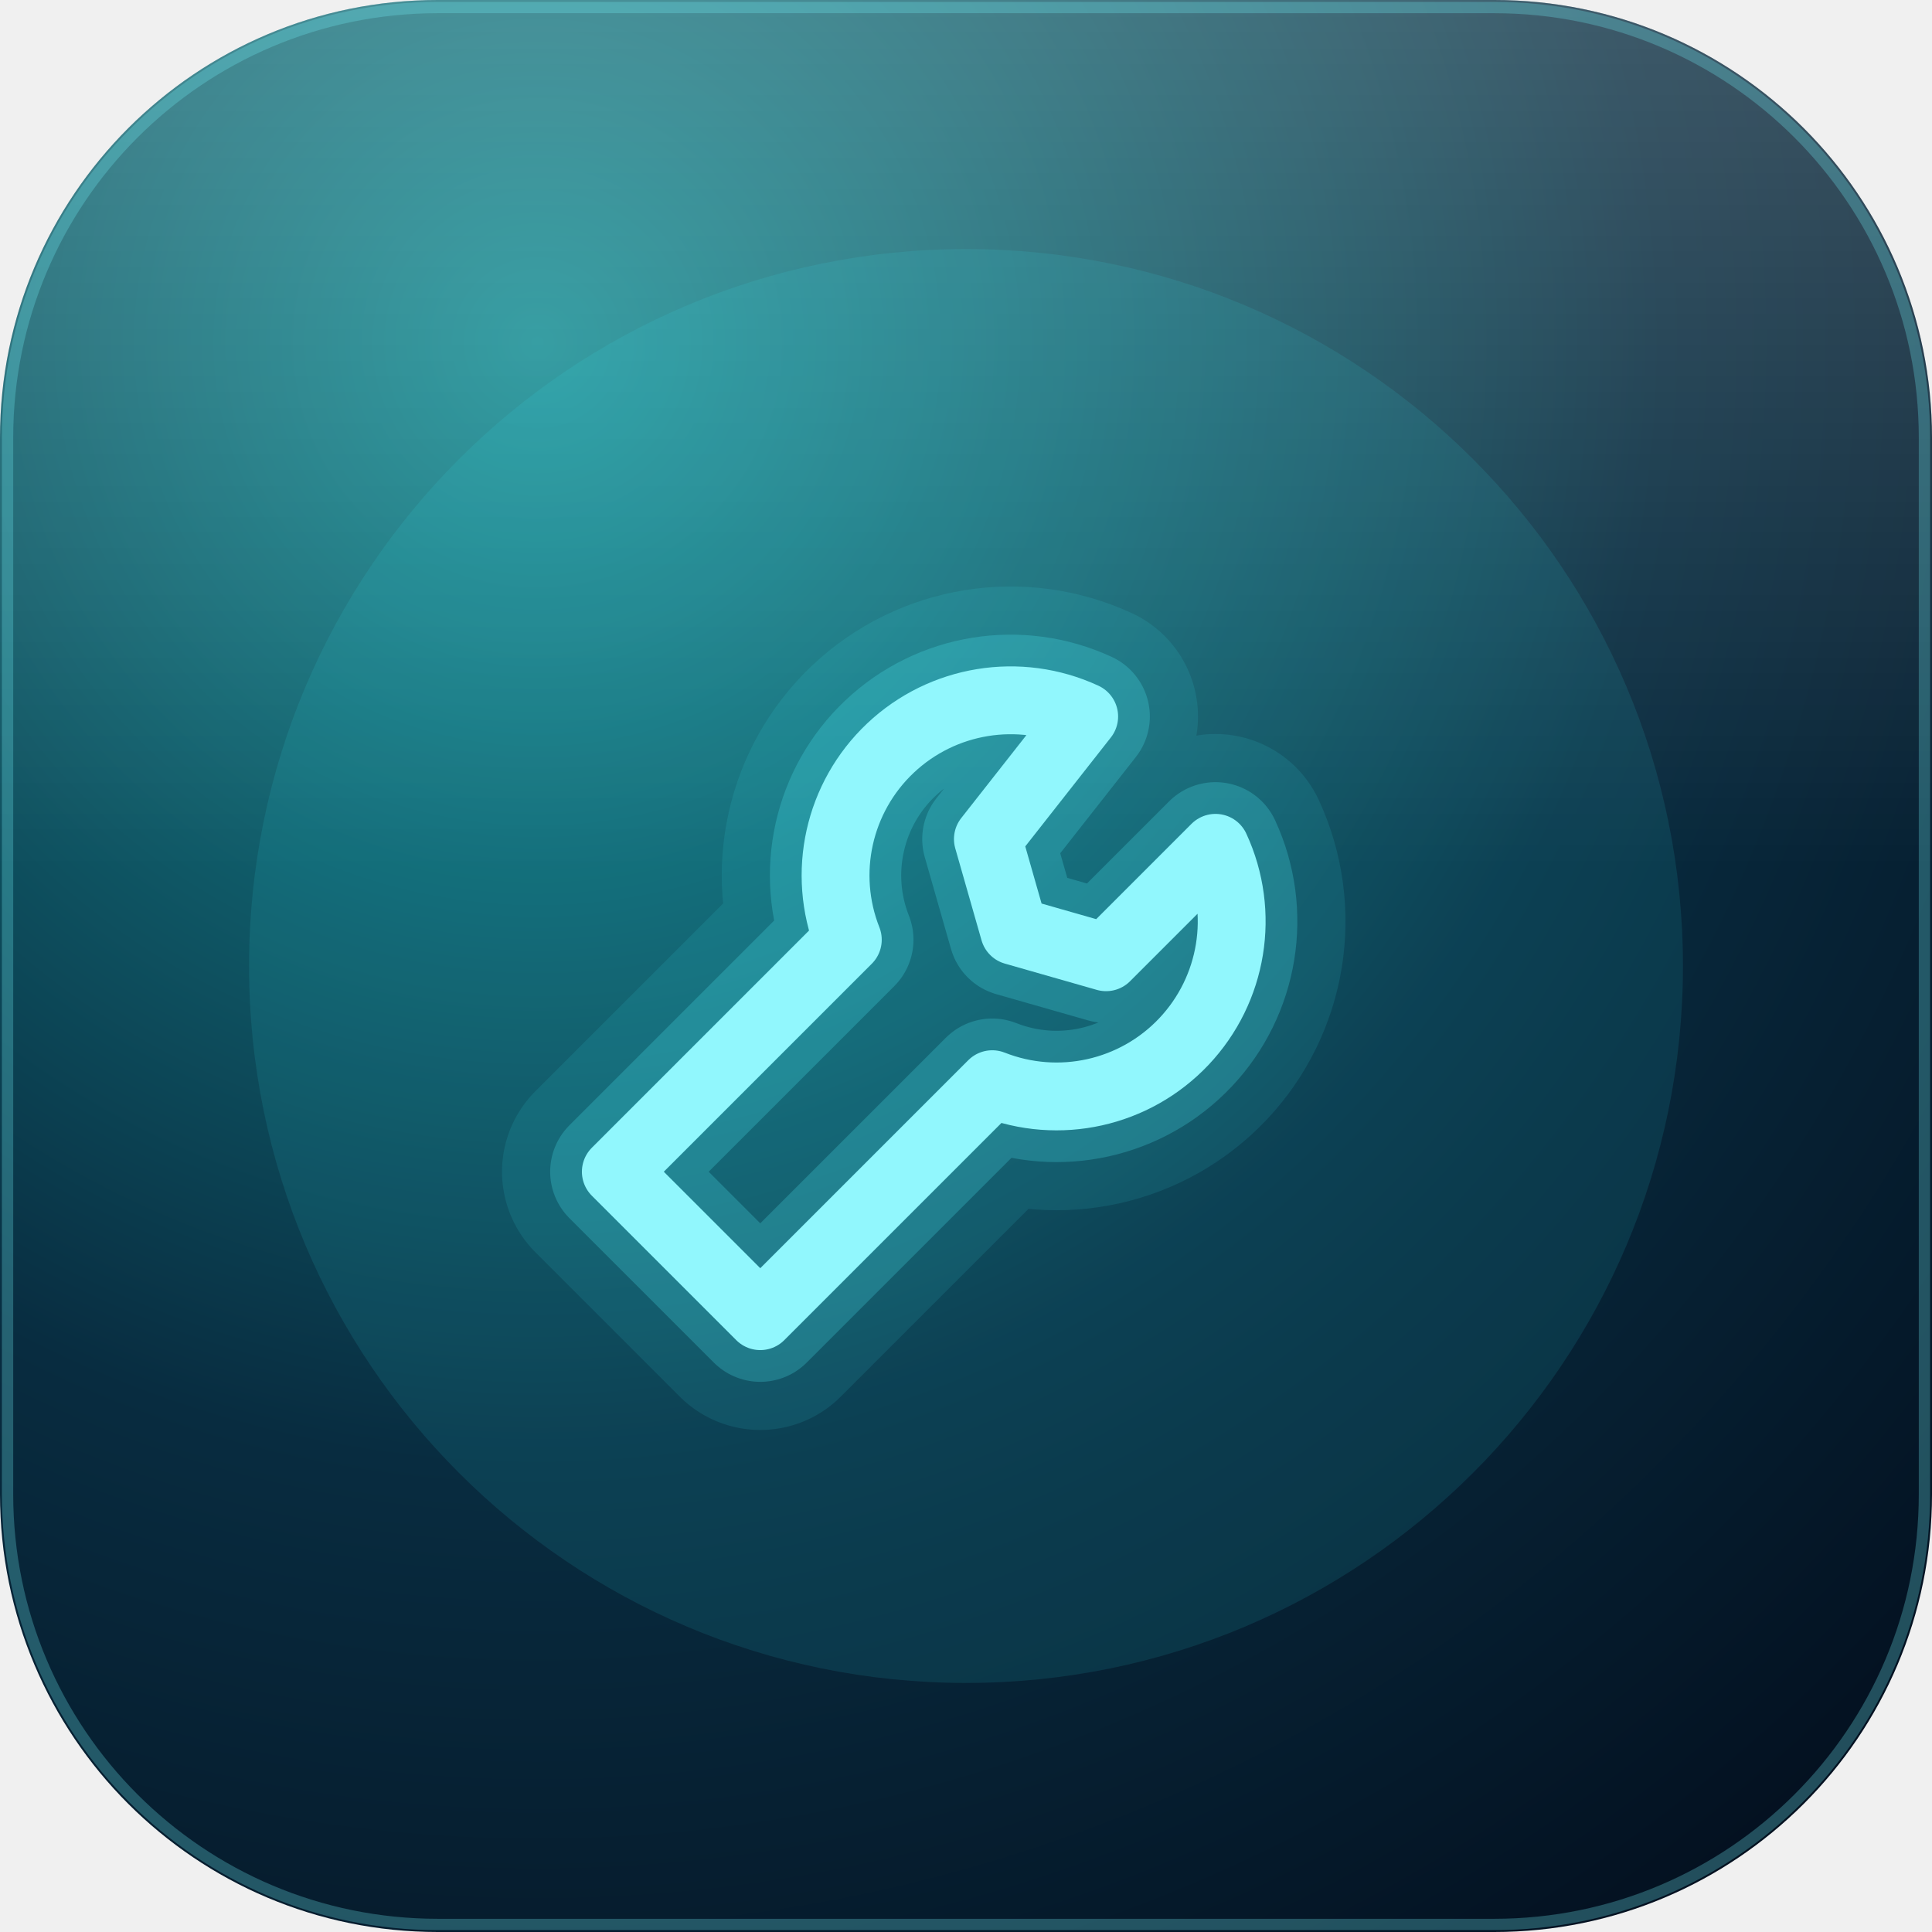
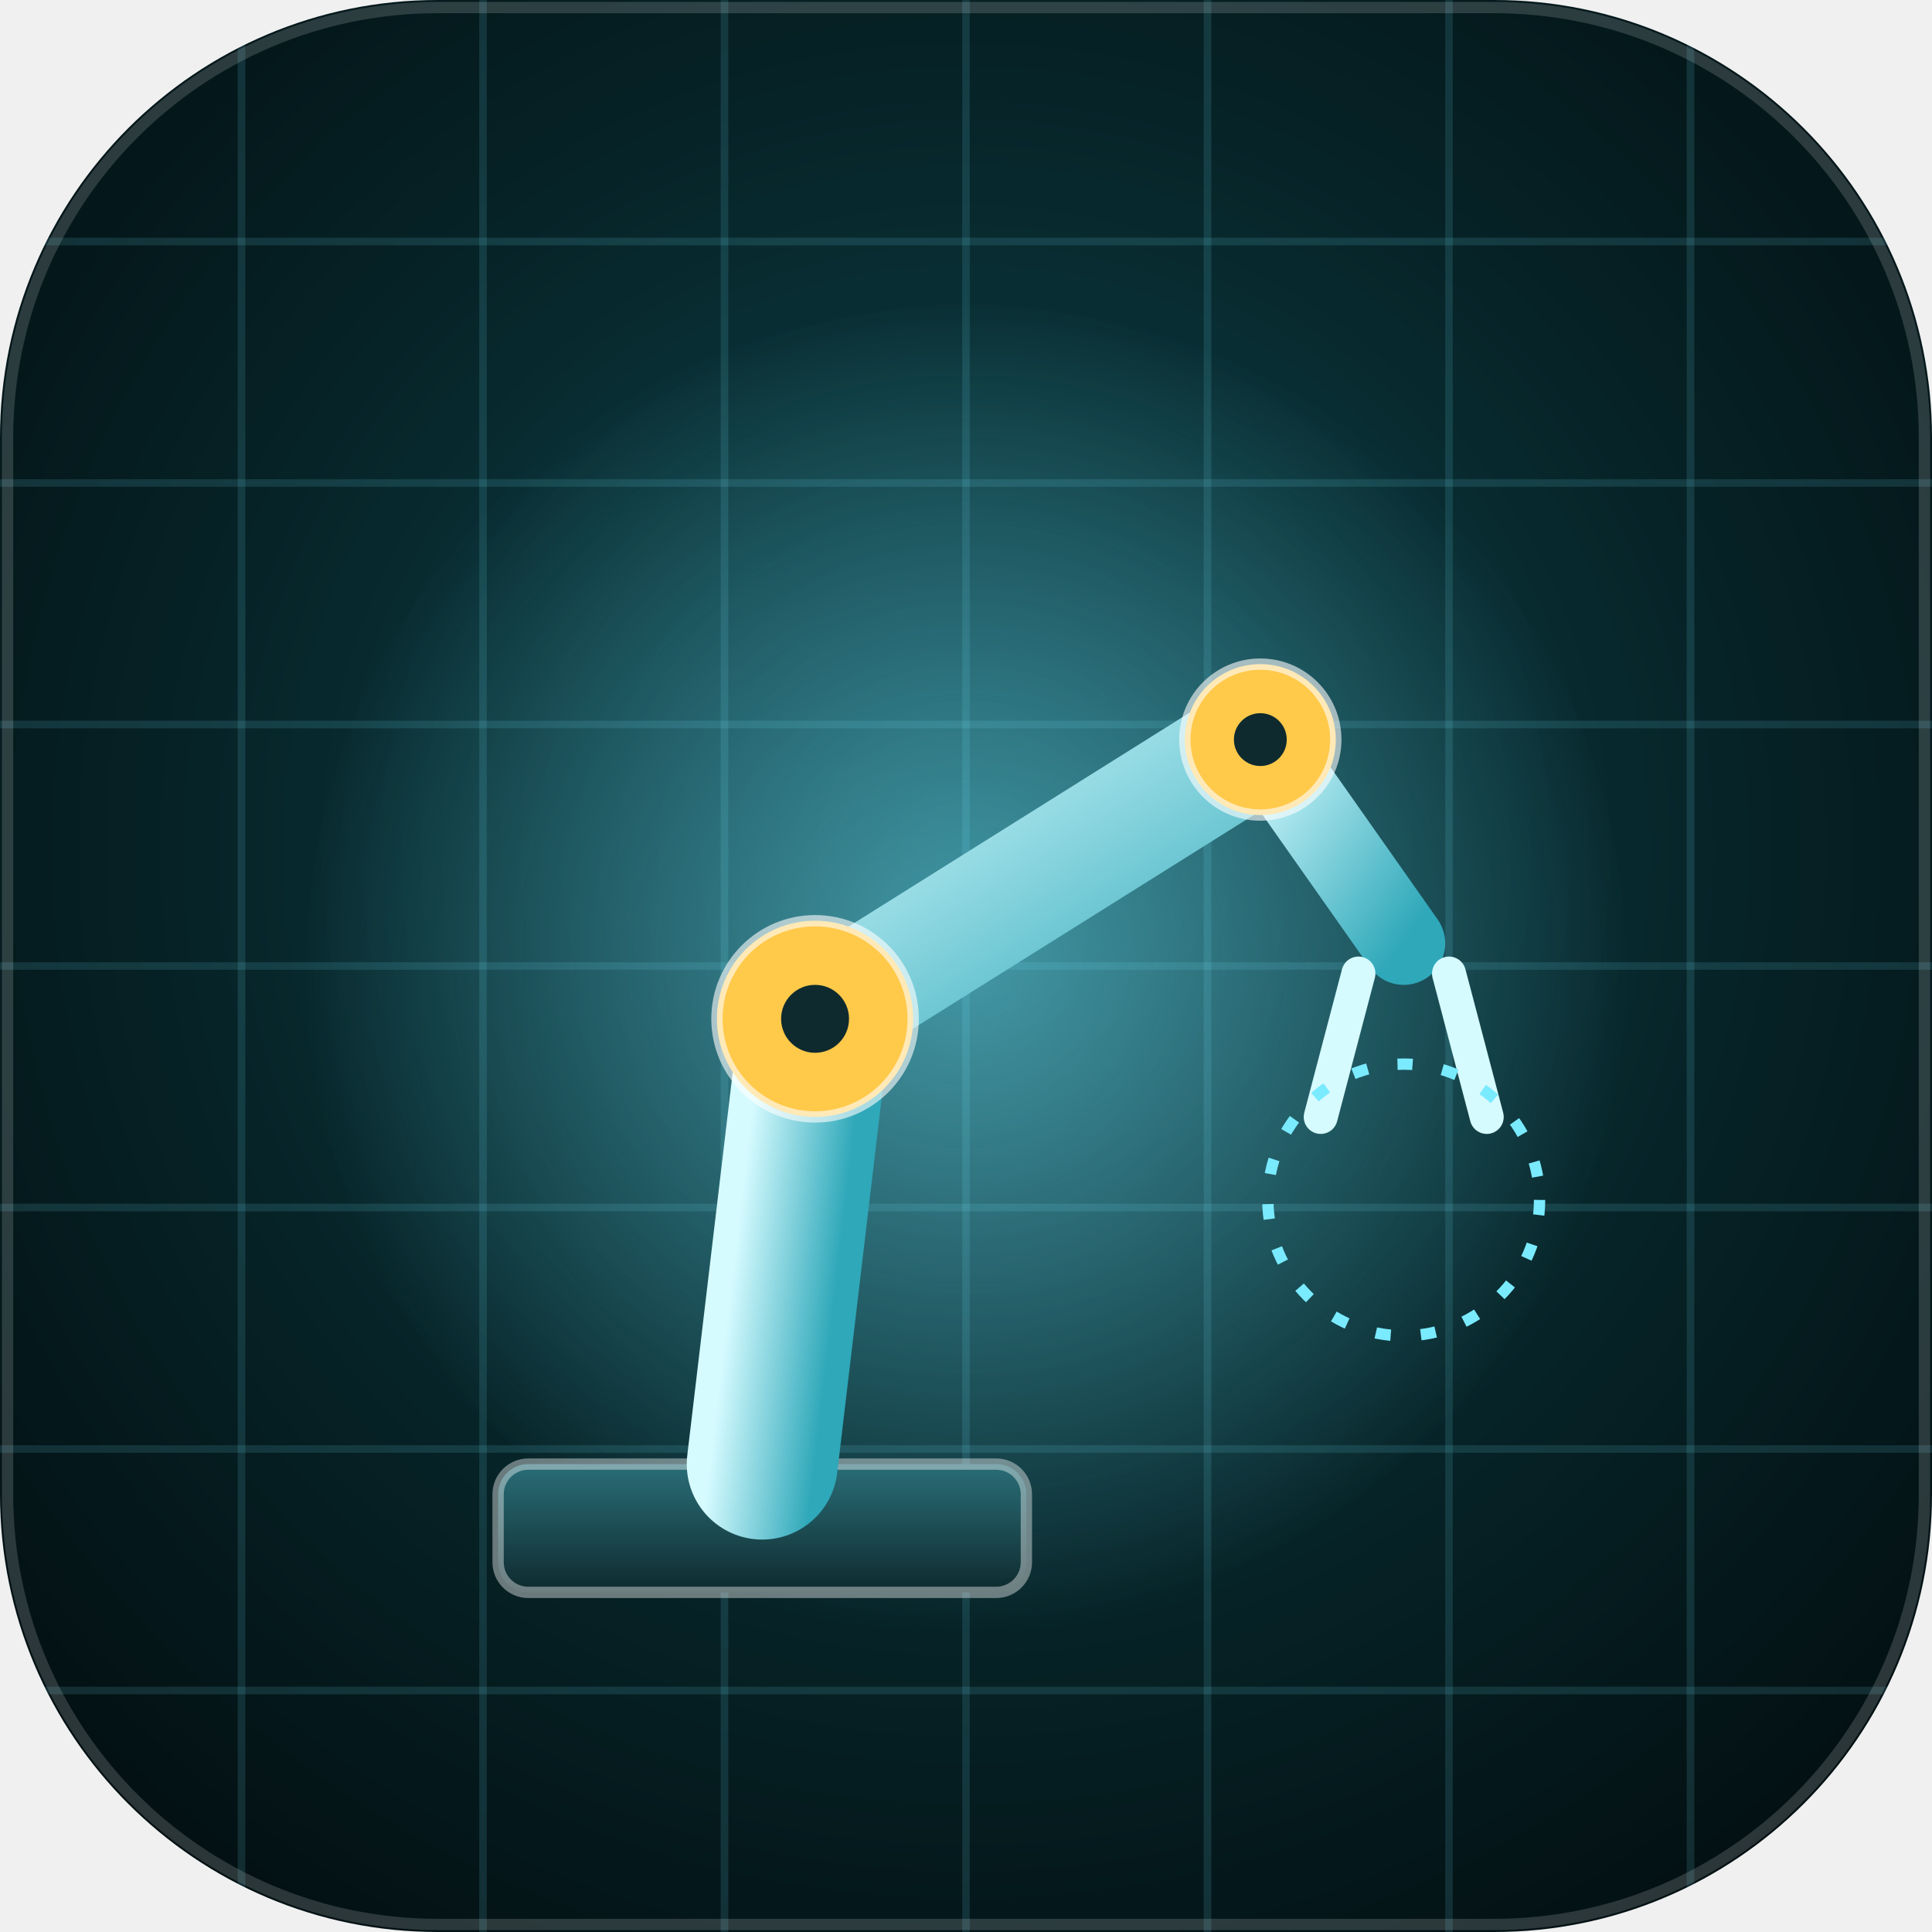
<svg xmlns="http://www.w3.org/2000/svg" viewBox="0 0 512 512">
-   <defs>
-     <radialGradient id="b" cx="28%" cy="18%" r="105%">
-       <stop offset="0" stop-color="hsl(183 72% 34%)" />
-       <stop offset=".55" stop-color="hsl(201 78% 14%)" />
-       <stop offset="1" stop-color="hsl(215 80% 6%)" />
-     </radialGradient>
-     <linearGradient id="s" x1="0" y1="0" x2="0" y2="1">
-       <stop offset="0" stop-color="#fff" stop-opacity=".22" />
-       <stop offset=".45" stop-color="#fff" stop-opacity="0" />
-     </linearGradient>
-     <clipPath id="c">
-       <rect width="512" height="512" rx="116" />
-     </clipPath>
-   </defs>
-   <g clip-path="url(#c)">
-     <rect width="512" height="512" fill="url(#b)" />
-     <rect width="512" height="512" fill="url(#s)" />
-     <circle cx="256" cy="256" r="190" fill="hsl(183 95% 60%)" opacity=".10" />
+   <clipPath id="r">
+     <rect width="512" height="512" rx="116" />
+   </clipPath>
+   <g clip-path="url(#r)">
+     <defs>
+       <radialGradient id="bg" cx="50%" cy="44%" r="74%">
+         <stop offset="0" stop-color="#0e4a52" />
+         <stop offset=".55" stop-color="#062226" />
+         <stop offset="1" stop-color="#020a0c" />
+       </radialGradient>
+       <radialGradient id="halo" cx="50%" cy="50%" r="50%">
+         <stop offset="0" stop-color="#7aeaff" stop-opacity=".5" />
+         <stop offset="1" stop-color="#7aeaff" stop-opacity="0" />
+       </radialGradient>
+       <linearGradient id="link" x1="0" y1="0" x2="1" y2="1">
+         <stop offset="0" stop-color="#d6fbff" />
+         <stop offset="1" stop-color="#2fa8b9" />
+       </linearGradient>
+       <linearGradient id="base" x1="0" y1="0" x2="0" y2="1">
+         <stop offset="0" stop-color="#2a6e78" />
+         <stop offset="1" stop-color="#0e2a2e" />
+       </linearGradient>
+     </defs>
+     <rect width="512" height="512" fill="url(#bg)" />
+     <g fill="none" stroke="#7aeaff" stroke-opacity=".13" stroke-width="2">
+       <path d="M64 0V512" />
+       <path d="M128 0V512" />
+       <path d="M192 0V512" />
+       <path d="M256 0V512" />
+       <path d="M320 0V512" />
+       <path d="M384 0V512" />
+       <path d="M448 0V512" />
+       <path d="M0 64H512" />
+       <path d="M0 128H512" />
+       <path d="M0 192H512" />
+       <path d="M0 256H512" />
+       <path d="M0 320H512" />
+       <path d="M0 384H512" />
+       <path d="M0 448H512" />
+     </g>
+     <circle cx="256" cy="256" r="175" fill="url(#halo)" />
+     <rect x="132" y="388" width="140" height="34" rx="8" fill="url(#base)" stroke="#fff" stroke-opacity=".4" stroke-width="3" />
+     <path d="M202 388 L216 270" stroke="url(#link)" stroke-width="40" stroke-linecap="round" />
+     <path d="M216 270 L334 196" stroke="url(#link)" stroke-width="32" stroke-linecap="round" />
+     <path d="M334 196 L372 250" stroke="url(#link)" stroke-width="22" stroke-linecap="round" />
+     <g fill="#ffc94a" stroke="#fff" stroke-opacity=".6" stroke-width="3">
+       <circle cx="216" cy="270" r="26" />
+       <circle cx="334" cy="196" r="20" />
+     </g>
+     <g fill="#0e2a2e">
+       <circle cx="216" cy="270" r="9" />
+       <circle cx="334" cy="196" r="7" />
+     </g>
+     <path d="M360 258 L350 296 M384 258 L394 296" stroke="#d6fbff" stroke-width="9" stroke-linecap="round" />
+     <circle cx="372" cy="318" r="36" fill="none" stroke="#7aeaff" stroke-width="3" stroke-dasharray="4 8" />
  </g>
-   <g transform="translate(256 256) scale(11.6) translate(-12 -12)" fill="none" stroke-linecap="round" stroke-linejoin="round" color="hsl(183 96% 76%)">
-     <g stroke="hsl(183 100% 62%)" stroke-width="5.2" opacity=".10">
-       <path d="M14.7 6.3a4 4 0 0 0-5.4 5.1L4 16.7 7.3 20l5.3-5.3a4 4 0 0 0 5.1-5.4l-2.5 2.5-2.1-.6-.6-2.1z" />
-     </g>
-     <g stroke="hsl(183 100% 66%)" stroke-width="3" opacity=".22">
-       <path d="M14.7 6.3a4 4 0 0 0-5.4 5.1L4 16.7 7.3 20l5.3-5.3a4 4 0 0 0 5.1-5.4l-2.5 2.5-2.1-.6-.6-2.1z" />
-     </g>
-     <g stroke="hsl(183 96% 78%)" stroke-width="1.55">
-       <path d="M14.7 6.3a4 4 0 0 0-5.4 5.1L4 16.7 7.3 20l5.3-5.3a4 4 0 0 0 5.1-5.4l-2.5 2.5-2.1-.6-.6-2.1z" />
-     </g>
-   </g>
-   <rect x="2" y="2" width="508" height="508" rx="114" fill="none" stroke="hsl(183 85% 70%)" stroke-opacity=".28" stroke-width="3" />
+   <rect x="2" y="2" width="508" height="508" rx="114" fill="none" stroke="#fff" stroke-opacity=".16" stroke-width="3" />
</svg>
